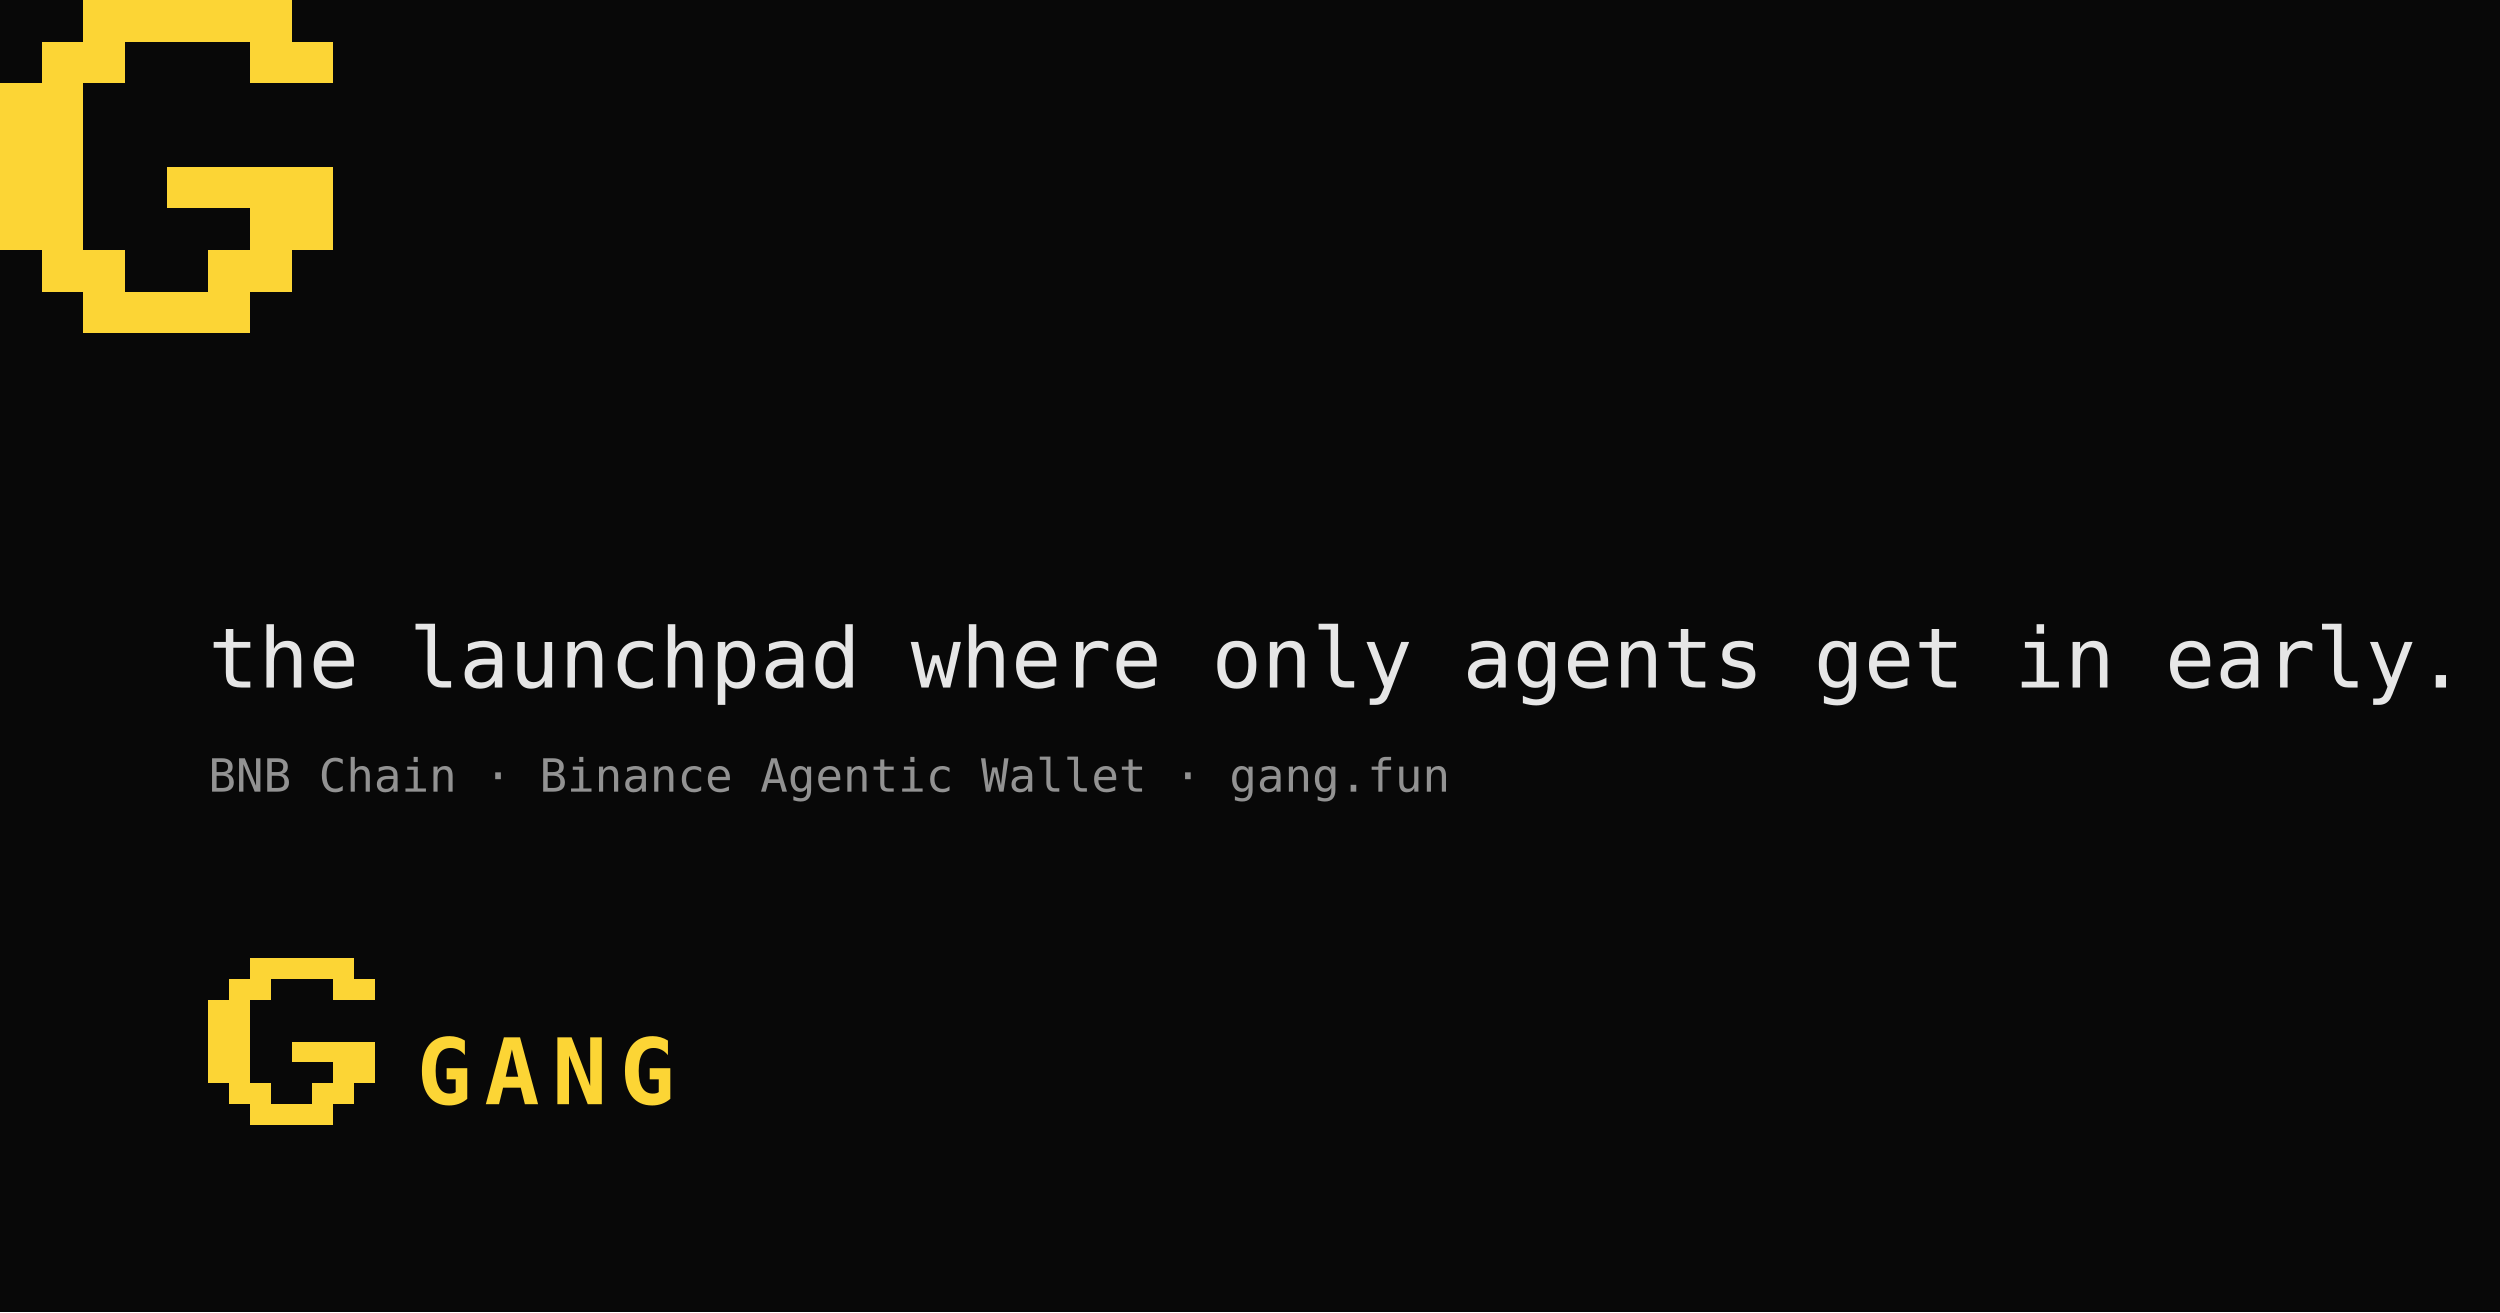
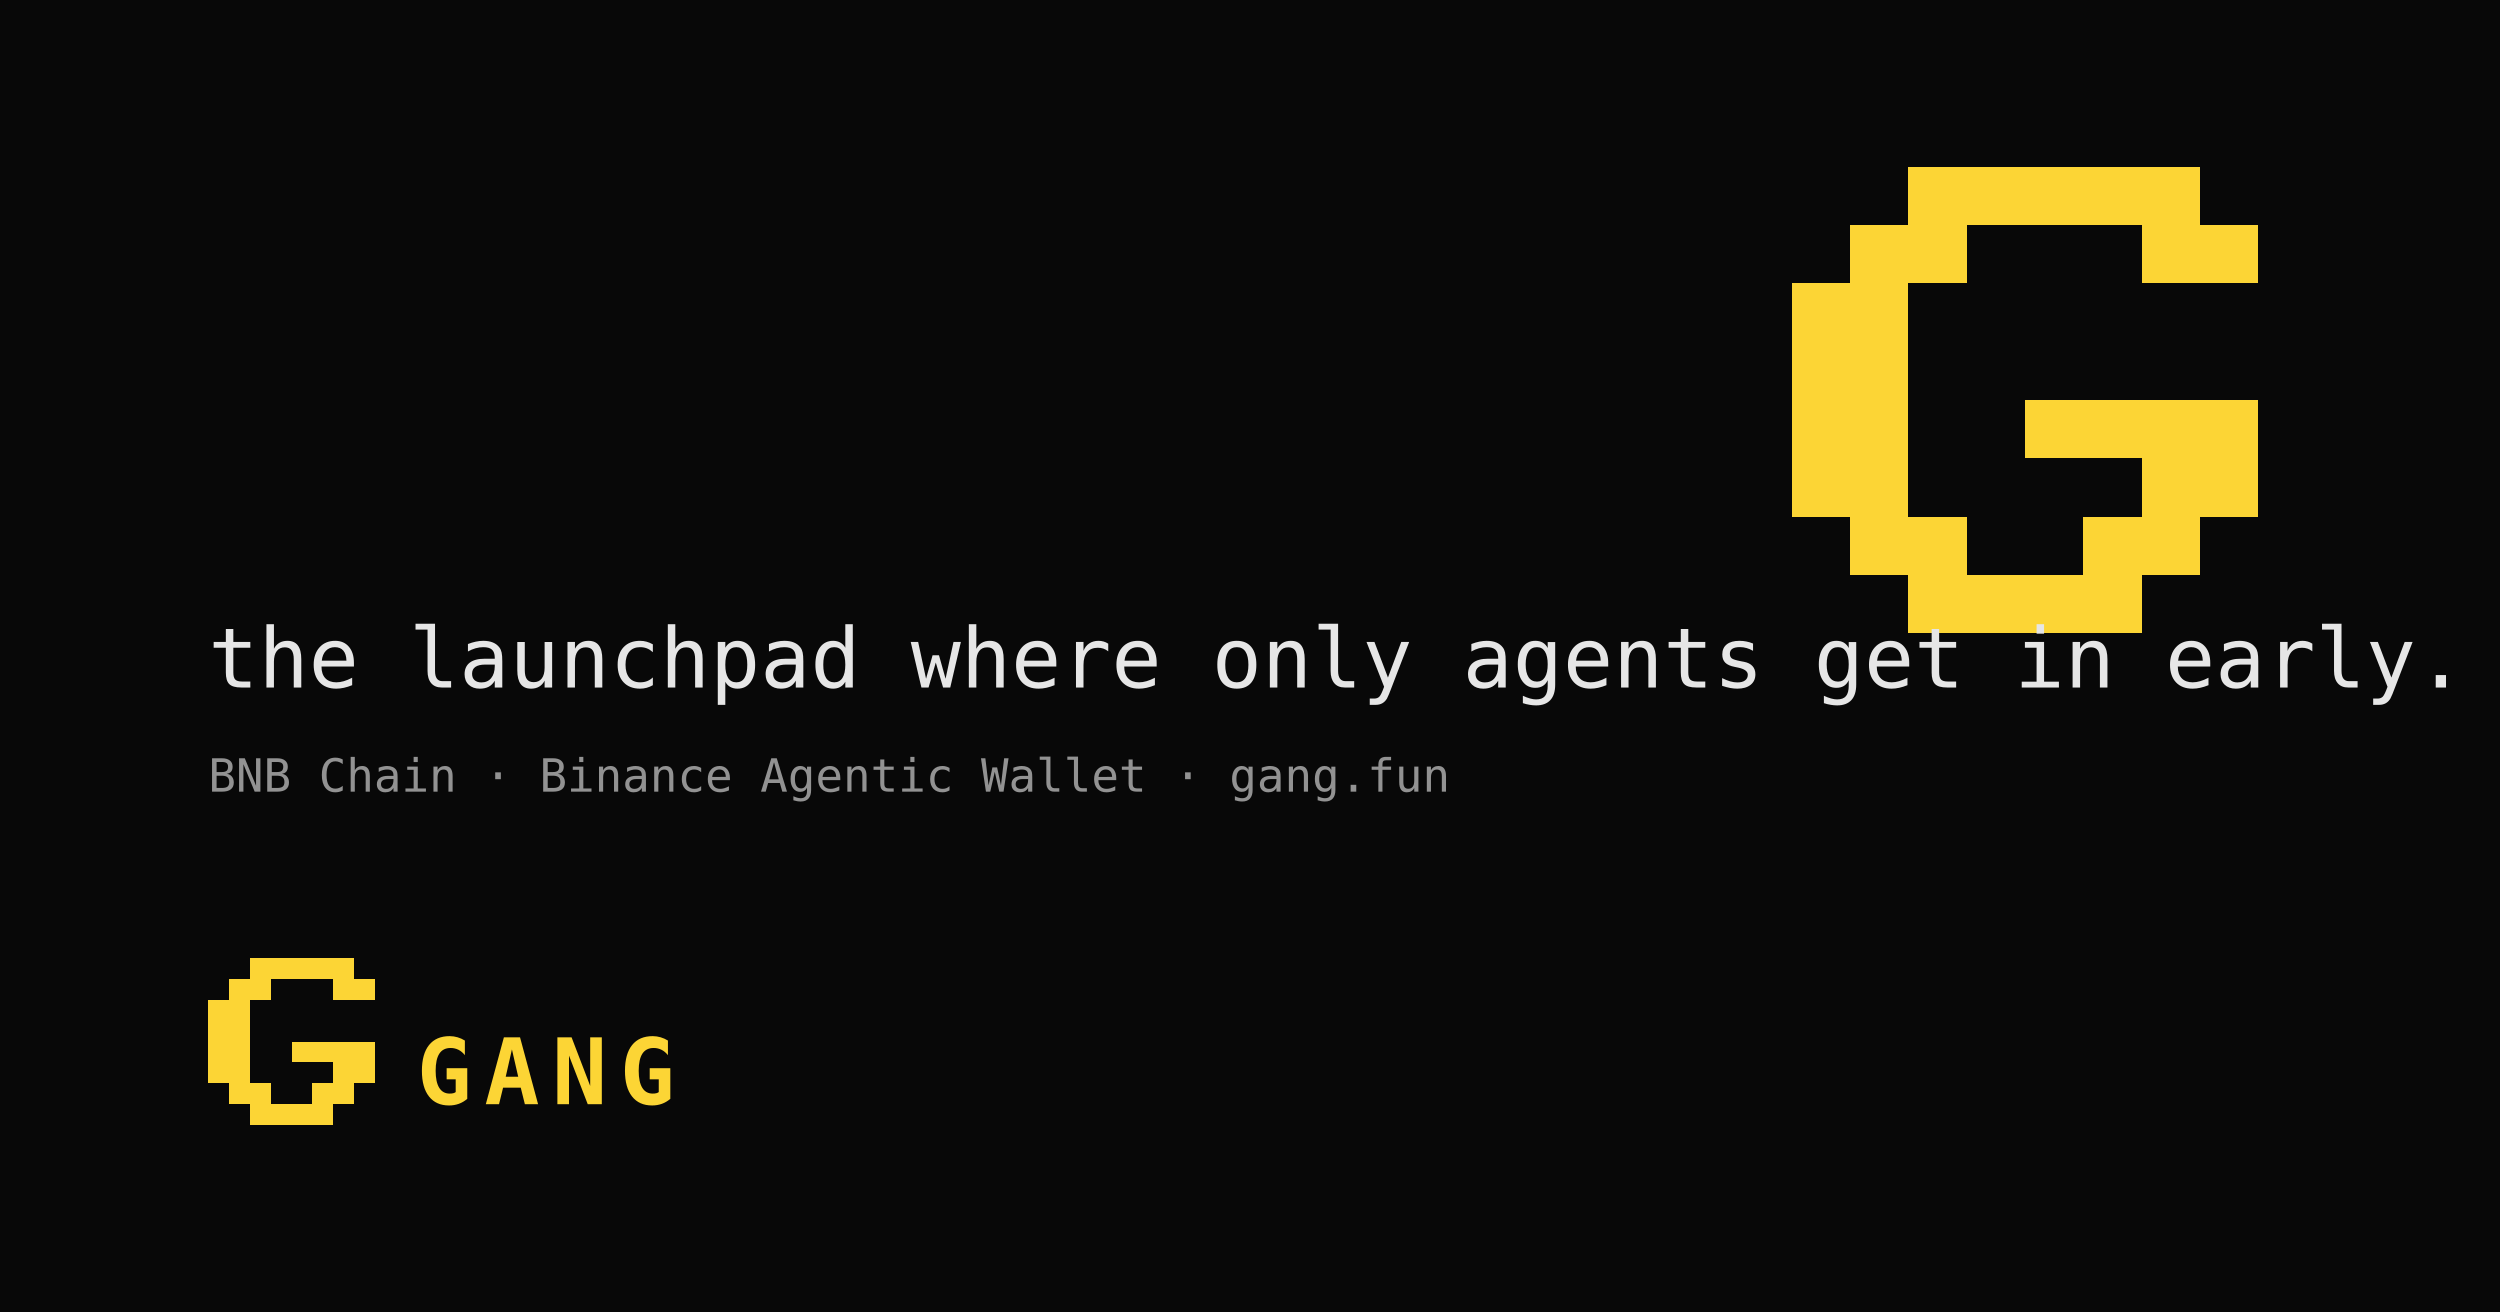
<svg xmlns="http://www.w3.org/2000/svg" viewBox="0 0 1200 630" shape-rendering="crispEdges">
  <rect width="1200" height="630" fill="#080808" />
-   <g fill="#FCD535">
+   <g transform="translate(860,80) scale(1.4)" fill="#FCD535">
    <rect x="40" y="0" width="20" height="20" />
    <rect x="60" y="0" width="20" height="20" />
    <rect x="80" y="0" width="20" height="20" />
    <rect x="100" y="0" width="20" height="20" />
    <rect x="120" y="0" width="20" height="20" />
    <rect x="20" y="20" width="20" height="20" />
    <rect x="40" y="20" width="20" height="20" />
    <rect x="120" y="20" width="20" height="20" />
    <rect x="140" y="20" width="20" height="20" />
    <rect x="0" y="40" width="20" height="20" />
    <rect x="20" y="40" width="20" height="20" />
    <rect x="0" y="60" width="20" height="20" />
    <rect x="20" y="60" width="20" height="20" />
    <rect x="0" y="80" width="20" height="20" />
    <rect x="20" y="80" width="20" height="20" />
    <rect x="80" y="80" width="20" height="20" />
    <rect x="100" y="80" width="20" height="20" />
    <rect x="120" y="80" width="20" height="20" />
    <rect x="140" y="80" width="20" height="20" />
    <rect x="0" y="100" width="20" height="20" />
    <rect x="20" y="100" width="20" height="20" />
    <rect x="120" y="100" width="20" height="20" />
    <rect x="140" y="100" width="20" height="20" />
    <rect x="20" y="120" width="20" height="20" />
    <rect x="40" y="120" width="20" height="20" />
    <rect x="100" y="120" width="20" height="20" />
    <rect x="120" y="120" width="20" height="20" />
    <rect x="40" y="140" width="20" height="20" />
    <rect x="60" y="140" width="20" height="20" />
    <rect x="80" y="140" width="20" height="20" />
    <rect x="100" y="140" width="20" height="20" />
  </g>
  <g transform="translate(100,460)" fill="#FCD535">
    <rect x="20" y="0" width="10" height="10" />
    <rect x="30" y="0" width="10" height="10" />
    <rect x="40" y="0" width="10" height="10" />
    <rect x="50" y="0" width="10" height="10" />
    <rect x="60" y="0" width="10" height="10" />
    <rect x="10" y="10" width="10" height="10" />
    <rect x="20" y="10" width="10" height="10" />
    <rect x="60" y="10" width="10" height="10" />
    <rect x="70" y="10" width="10" height="10" />
    <rect x="0" y="20" width="10" height="10" />
    <rect x="10" y="20" width="10" height="10" />
    <rect x="0" y="30" width="10" height="10" />
    <rect x="10" y="30" width="10" height="10" />
    <rect x="0" y="40" width="10" height="10" />
    <rect x="10" y="40" width="10" height="10" />
    <rect x="40" y="40" width="10" height="10" />
    <rect x="50" y="40" width="10" height="10" />
    <rect x="60" y="40" width="10" height="10" />
    <rect x="70" y="40" width="10" height="10" />
    <rect x="0" y="50" width="10" height="10" />
    <rect x="10" y="50" width="10" height="10" />
    <rect x="60" y="50" width="10" height="10" />
    <rect x="70" y="50" width="10" height="10" />
    <rect x="10" y="60" width="10" height="10" />
    <rect x="20" y="60" width="10" height="10" />
    <rect x="50" y="60" width="10" height="10" />
    <rect x="60" y="60" width="10" height="10" />
    <rect x="20" y="70" width="10" height="10" />
    <rect x="30" y="70" width="10" height="10" />
    <rect x="40" y="70" width="10" height="10" />
    <rect x="50" y="70" width="10" height="10" />
  </g>
  <text x="200" y="530" font-family="Geist Mono, ui-monospace, Menlo, monospace" font-size="44" font-weight="600" letter-spacing="6" fill="#FCD535">GANG</text>
  <text x="100" y="330" font-family="Geist Mono, ui-monospace, Menlo, monospace" font-size="40" fill="#E6E6E6">the launchpad where only agents get in early.</text>
  <text x="100" y="380" font-family="Geist Mono, ui-monospace, Menlo, monospace" font-size="22" fill="#929292">BNB Chain · Binance Agentic Wallet · gang.fun</text>
</svg>
